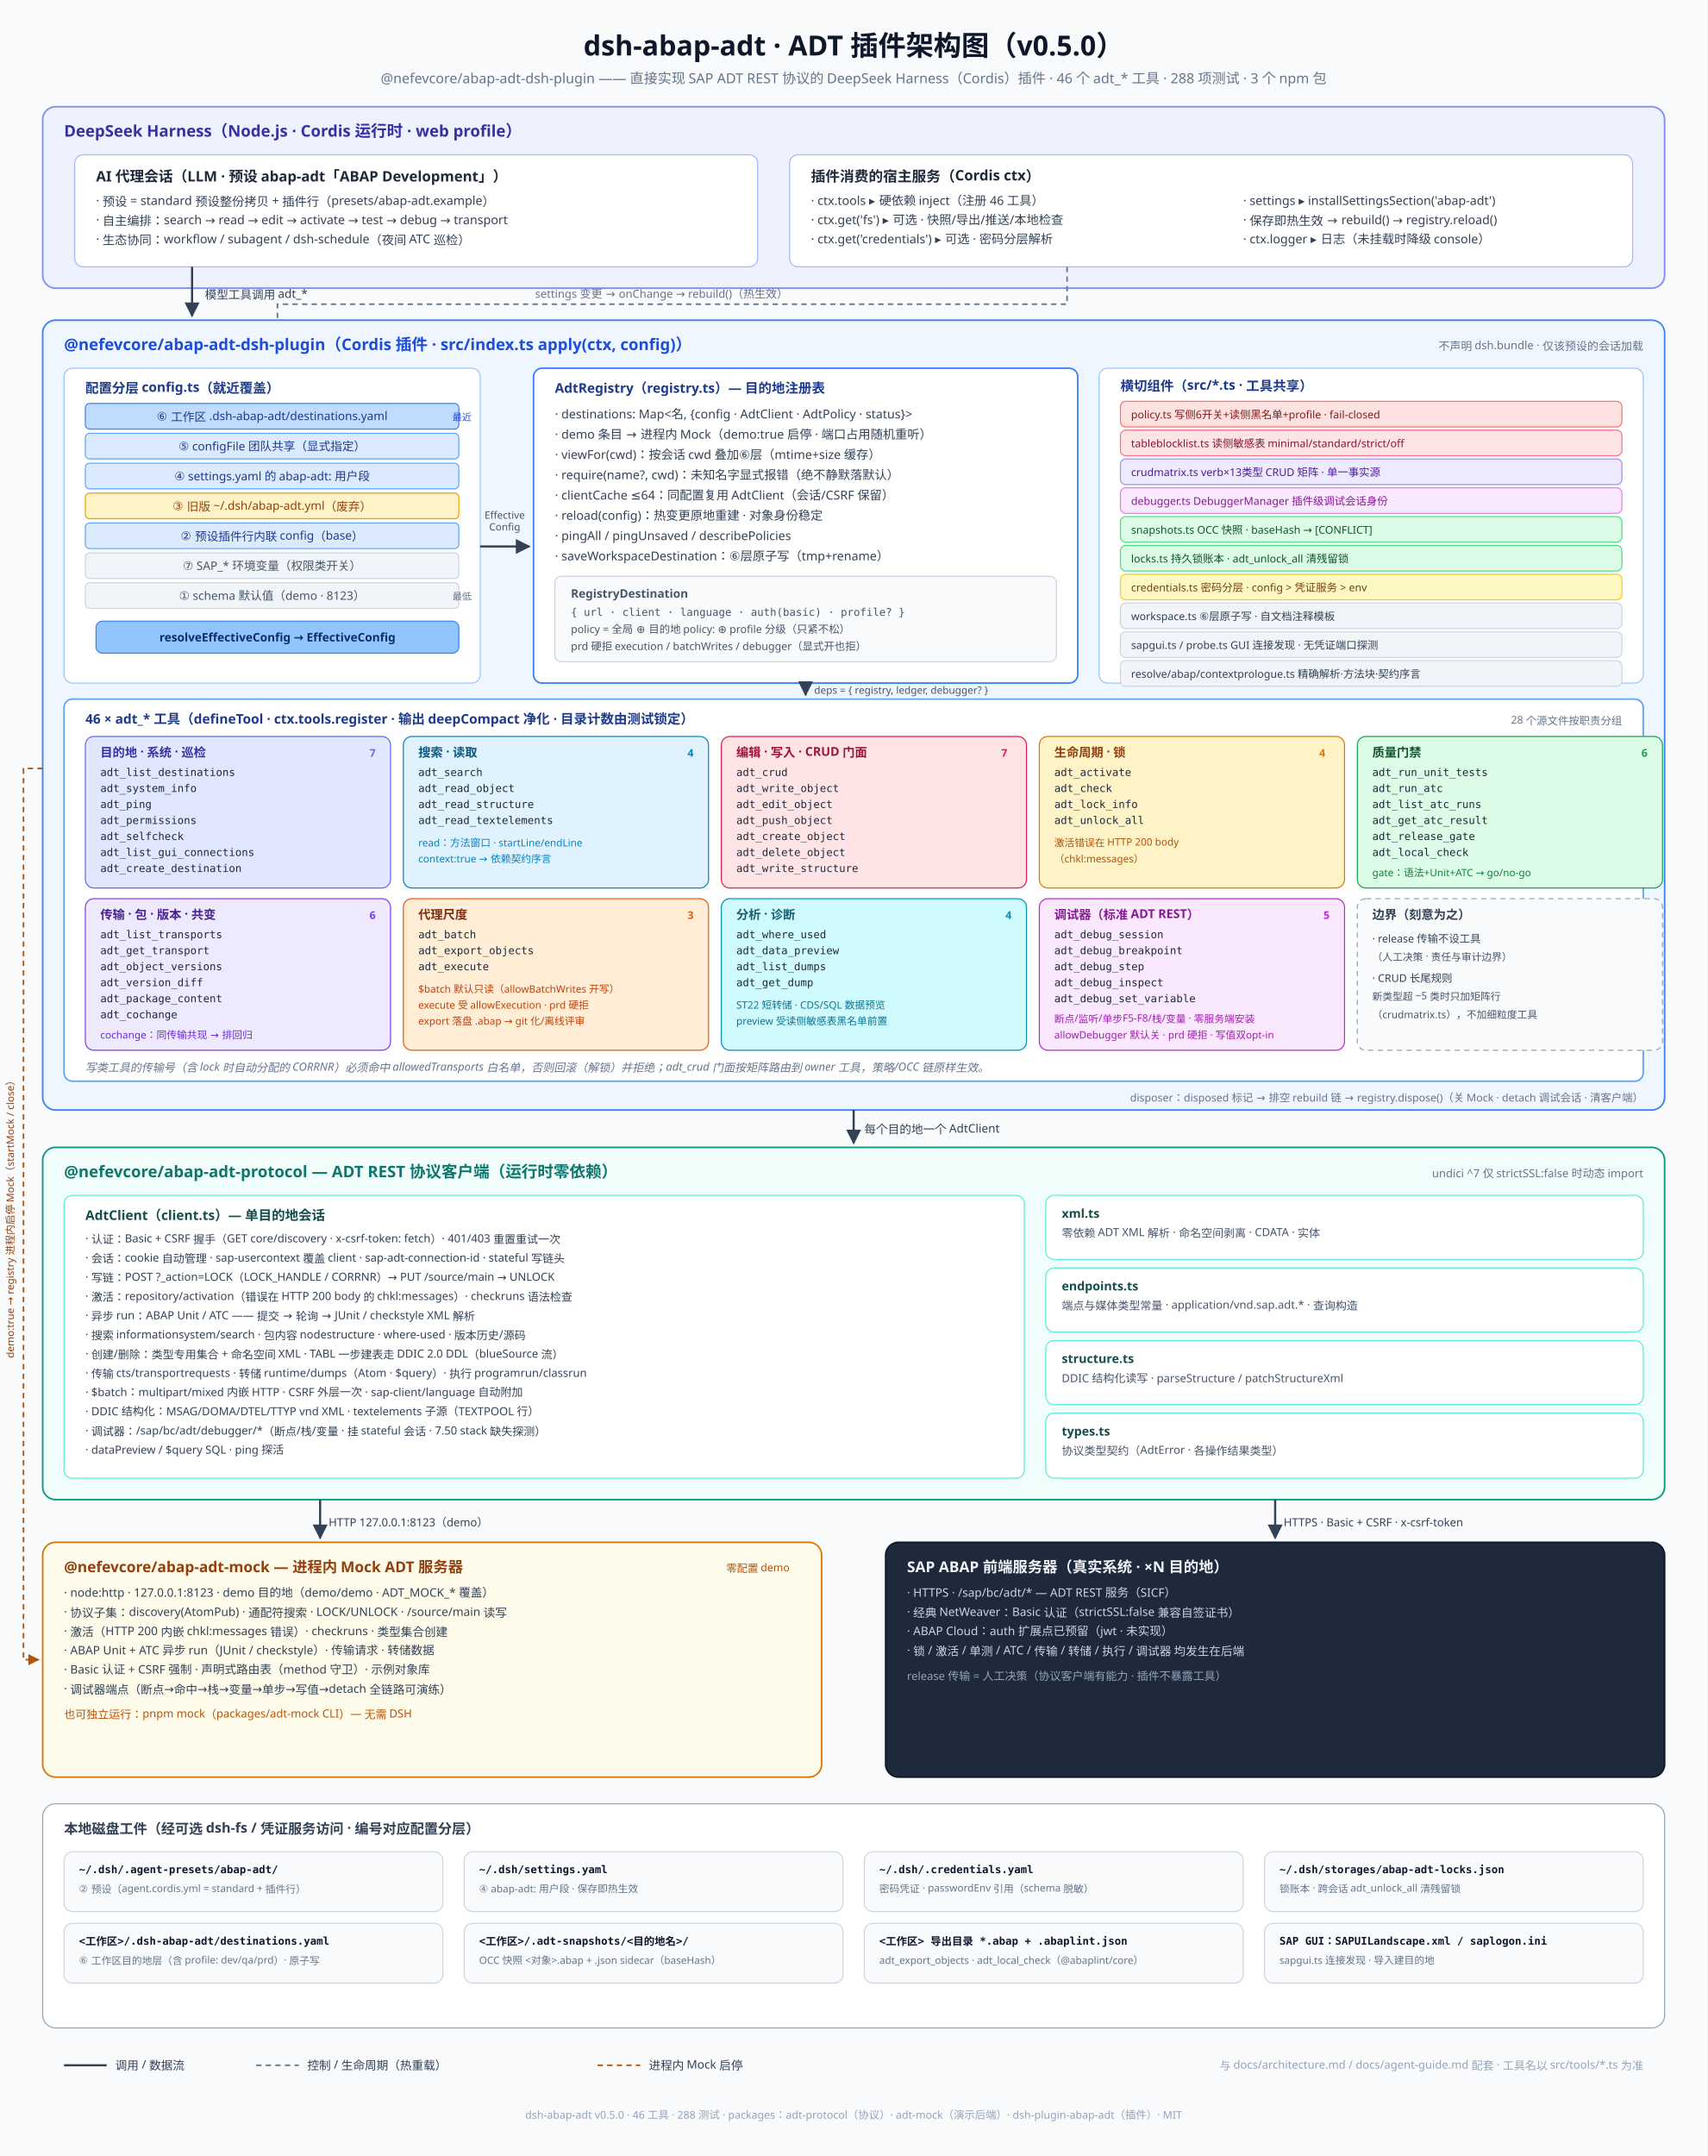
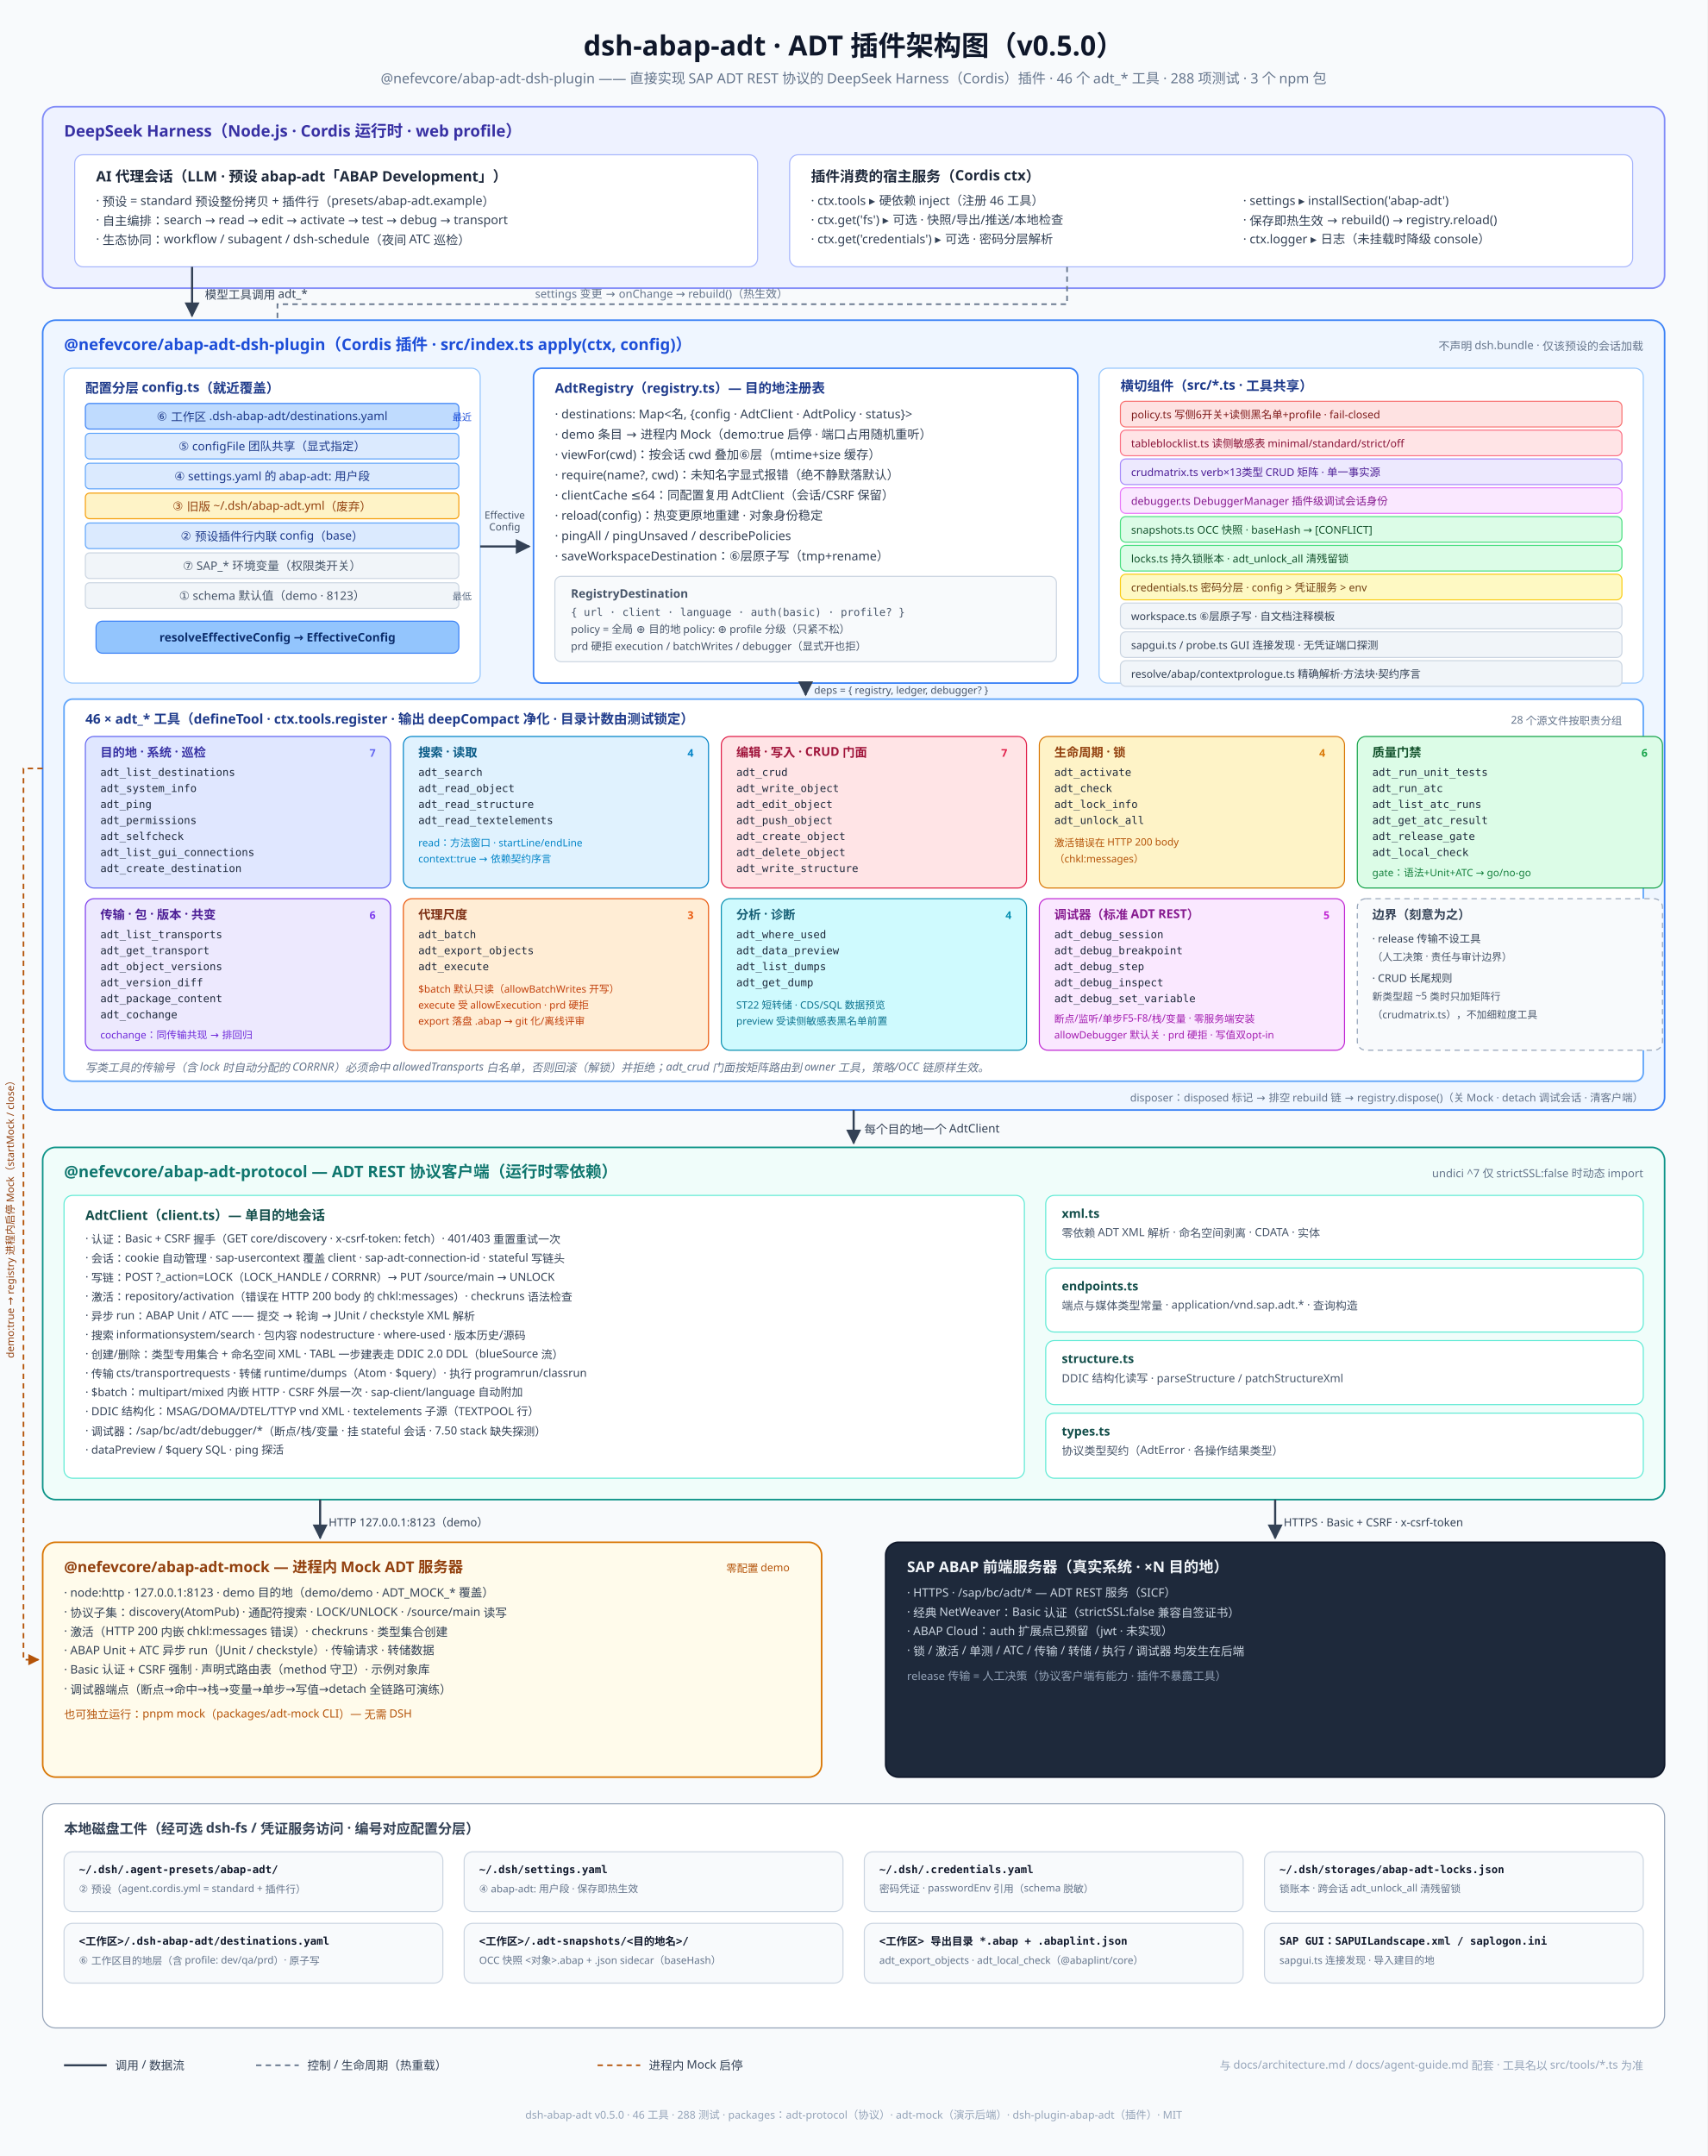
<svg xmlns="http://www.w3.org/2000/svg" viewBox="0 0 1600 2020" font-family="Segoe UI, 'Microsoft YaHei', 'PingFang SC', sans-serif">
  <defs>
    <marker id="arr" viewBox="0 0 10 10" refX="9" refY="5" markerWidth="7" markerHeight="7" orient="auto-start-reverse">
      <path d="M0 0L10 5L0 10z" fill="#334155" />
    </marker>
    <marker id="arrd" viewBox="0 0 10 10" refX="9" refY="5" markerWidth="7" markerHeight="7" orient="auto-start-reverse">
      <path d="M0 0L10 5L0 10z" fill="#64748b" />
    </marker>
    <marker id="arrm" viewBox="0 0 10 10" refX="9" refY="5" markerWidth="7" markerHeight="7" orient="auto-start-reverse">
      <path d="M0 0L10 5L0 10z" fill="#b45309" />
    </marker>
  </defs>
  <rect x="0" y="0" width="1600" height="2020" fill="#f8fafc" />
  <text x="800" y="52" text-anchor="middle" font-size="26" font-weight="bold" fill="#0f172a">dsh-abap-adt · ADT 插件架构图（v0.5.0）</text>
  <text x="800" y="78" text-anchor="middle" font-size="13" fill="#64748b">@nefevcore/abap-adt-dsh-plugin —— 直接实现 SAP ADT REST 协议的 DeepSeek Harness（Cordis）插件 · 46 个 adt_* 工具 · 288 项测试 · 3 个 npm 包</text>
  <rect x="40" y="100" width="1520" height="170" rx="12" fill="#eef2ff" stroke="#818cf8" stroke-width="1.5" />
  <text x="60" y="128" font-size="15" font-weight="bold" fill="#3730a3">DeepSeek Harness（Node.js · Cordis 运行时 · web profile）</text>
  <rect x="70" y="145" width="640" height="105" rx="8" fill="#ffffff" stroke="#a5b4fc" />
  <text x="90" y="170" font-size="13.5" font-weight="bold" fill="#1e293b">AI 代理会话（LLM · 预设 abap-adt「ABAP Development」）</text>
  <text x="90" y="192" font-size="11.5" fill="#334155">· 预设 = standard 预设整份拷贝 + 插件行（presets/abap-adt.example）</text>
  <text x="90" y="210" font-size="11.5" fill="#334155">· 自主编排：search → read → edit → activate → test → debug → transport</text>
  <text x="90" y="228" font-size="11.5" fill="#334155">· 生态协同：workflow / subagent / dsh-schedule（夜间 ATC 巡检）</text>
  <rect x="740" y="145" width="790" height="105" rx="8" fill="#ffffff" stroke="#a5b4fc" />
  <text x="760" y="170" font-size="13.5" font-weight="bold" fill="#1e293b">插件消费的宿主服务（Cordis ctx）</text>
  <text x="760" y="192" font-size="11.5" fill="#334155">· ctx.tools ▸ 硬依赖 inject（注册 46 工具）</text>
  <text x="760" y="210" font-size="11.5" fill="#334155">· ctx.get('fs') ▸ 可选 · 快照/导出/推送/本地检查</text>
  <text x="760" y="228" font-size="11.5" fill="#334155">· ctx.get('credentials') ▸ 可选 · 密码分层解析</text>
-   <text x="1165" y="192" font-size="11.5" fill="#334155">· settings ▸ installSettingsSection('abap-adt')</text>
+   <text x="1165" y="192" font-size="11.5" fill="#334155">· settings ▸ installSection('abap-adt')</text>
  <text x="1165" y="210" font-size="11.5" fill="#334155">　 · 保存即热生效 → rebuild() → registry.reload()</text>
  <text x="1165" y="228" font-size="11.5" fill="#334155">· ctx.logger ▸ 日志（未挂载时降级 console）</text>
  <path d="M 180 250 L 180 296" stroke="#334155" stroke-width="2" marker-end="url(#arr)" />
  <text x="192" y="280" font-size="11" fill="#334155">模型工具调用 adt_*</text>
  <path d="M 1000 250 L 1000 285 L 260 285 L 260 341" stroke="#64748b" stroke-width="1.5" stroke-dasharray="5 4" fill="none" marker-end="url(#arrd)" />
  <text x="620" y="279" text-anchor="middle" font-size="10.5" fill="#64748b">settings 变更 → onChange → rebuild()（热生效）</text>
  <rect x="40" y="300" width="1520" height="740" rx="12" fill="#eff6ff" stroke="#3b82f6" stroke-width="1.5" />
  <text x="60" y="328" font-size="15" font-weight="bold" fill="#1d4ed8">@nefevcore/abap-adt-dsh-plugin（Cordis 插件 · src/index.ts apply(ctx, config)）</text>
  <text x="1540" y="328" text-anchor="end" font-size="10.5" fill="#64748b">不声明 dsh.bundle · 仅该预设的会话加载</text>
  <rect x="60" y="345" width="390" height="295" rx="8" fill="#ffffff" stroke="#93c5fd" />
  <text x="80" y="368" font-size="12.5" font-weight="bold" fill="#1e3a8a">配置分层 config.ts（就近覆盖）</text>
  <rect x="80" y="378" width="350" height="24" rx="4" fill="#bfdbfe" stroke="#3b82f6" />
  <text x="255" y="394" text-anchor="middle" font-size="11" fill="#1e3a8a">⑥ 工作区 .dsh-abap-adt/destinations.yaml</text>
  <rect x="80" y="406" width="350" height="24" rx="4" fill="#dbeafe" stroke="#60a5fa" />
  <text x="255" y="422" text-anchor="middle" font-size="11" fill="#1e3a8a">⑤ configFile 团队共享（显式指定）</text>
  <rect x="80" y="434" width="350" height="24" rx="4" fill="#dbeafe" stroke="#60a5fa" />
  <text x="255" y="450" text-anchor="middle" font-size="11" fill="#1e3a8a">④ settings.yaml 的 abap-adt: 用户段</text>
  <rect x="80" y="462" width="350" height="24" rx="4" fill="#fef3c7" stroke="#f59e0b" />
  <text x="255" y="478" text-anchor="middle" font-size="11" fill="#92400e">③ 旧版 ~/.dsh/abap-adt.yml（废弃）</text>
  <rect x="80" y="490" width="350" height="24" rx="4" fill="#dbeafe" stroke="#60a5fa" />
  <text x="255" y="506" text-anchor="middle" font-size="11" fill="#1e3a8a">② 预设插件行内联 config（base）</text>
  <rect x="80" y="518" width="350" height="24" rx="4" fill="#f1f5f9" stroke="#cbd5e1" />
  <text x="255" y="534" text-anchor="middle" font-size="11" fill="#475569">⑦ SAP_* 环境变量（权限类开关）</text>
  <rect x="80" y="546" width="350" height="24" rx="4" fill="#f1f5f9" stroke="#cbd5e1" />
  <text x="255" y="562" text-anchor="middle" font-size="11" fill="#475569">① schema 默认值（demo · 8123）</text>
  <text x="424" y="394" font-size="9" fill="#1d4ed8">最近</text>
  <text x="424" y="562" font-size="9" fill="#64748b">最低</text>
  <rect x="90" y="582" width="340" height="30" rx="6" fill="#93c5fd" stroke="#3b82f6" />
  <text x="260" y="601" text-anchor="middle" font-size="11" font-weight="bold" fill="#0c2d6b">resolveEffectiveConfig → EffectiveConfig</text>
  <path d="M 450 512 L 496 512" stroke="#334155" stroke-width="2" marker-end="url(#arr)" />
  <text x="473" y="486" text-anchor="middle" font-size="9.5" fill="#475569">Effective</text>
  <text x="473" y="497" text-anchor="middle" font-size="9.5" fill="#475569">Config</text>
  <rect x="500" y="345" width="510" height="295" rx="8" fill="#ffffff" stroke="#3b82f6" stroke-width="1.5" />
  <text x="520" y="368" font-size="12.5" font-weight="bold" fill="#1e3a8a">AdtRegistry（registry.ts）— 目的地注册表</text>
  <text x="520" y="392" font-size="11.5" fill="#334155">· destinations: Map&lt;名, {config · AdtClient · AdtPolicy · status}&gt;</text>
  <text x="520" y="411" font-size="11.5" fill="#334155">· demo 条目 → 进程内 Mock（demo:true 启停 · 端口占用随机重听）</text>
  <text x="520" y="430" font-size="11.5" fill="#334155">· viewFor(cwd)：按会话 cwd 叠加⑥层（mtime+size 缓存）</text>
  <text x="520" y="449" font-size="11.5" fill="#334155">· require(name?, cwd)：未知名字显式报错（绝不静默落默认）</text>
  <text x="520" y="468" font-size="11.5" fill="#334155">· clientCache ≤64：同配置复用 AdtClient（会话/CSRF 保留）</text>
  <text x="520" y="487" font-size="11.5" fill="#334155">· reload(config)：热变更原地重建 · 对象身份稳定</text>
  <text x="520" y="506" font-size="11.5" fill="#334155">· pingAll / pingUnsaved / describePolicies</text>
  <text x="520" y="525" font-size="11.5" fill="#334155">· saveWorkspaceDestination：⑥层原子写（tmp+rename）</text>
  <rect x="520" y="540" width="470" height="80" rx="6" fill="#f8fafc" stroke="#cbd5e1" />
  <text x="535" y="560" font-size="11" font-weight="bold" fill="#475569">RegistryDestination</text>
  <text x="535" y="577" font-size="10" fill="#475569" font-family="Consolas, monospace">{ url · client · language · auth(basic) · profile? }</text>
  <text x="535" y="593" font-size="10" fill="#475569">policy = 全局 ⊕ 目的地 policy: ⊕ profile 分级（只紧不松）</text>
  <text x="535" y="609" font-size="10" fill="#475569">prd 硬拒 execution / batchWrites / debugger（显式开也拒）</text>
  <rect x="1030" y="345" width="510" height="295" rx="8" fill="#ffffff" stroke="#93c5fd" />
  <text x="1050" y="366" font-size="12.5" font-weight="bold" fill="#1e3a8a">横切组件（src/*.ts · 工具共享）</text>
  <rect x="1050" y="376" width="470" height="24" rx="5" fill="#fee2e2" stroke="#f87171" />
  <text x="1060" y="392" font-size="10" fill="#7f1d1d">policy.ts 写侧6开关+读侧黑名单+profile · fail-closed</text>
  <rect x="1050" y="403" width="470" height="24" rx="5" fill="#ffe4e6" stroke="#fb7185" />
  <text x="1060" y="419" font-size="10" fill="#881337">tableblocklist.ts 读侧敏感表 minimal/standard/strict/off</text>
  <rect x="1050" y="430" width="470" height="24" rx="5" fill="#ede9fe" stroke="#a78bfa" />
  <text x="1060" y="446" font-size="10" fill="#4c1d95">crudmatrix.ts verb×13类型 CRUD 矩阵 · 单一事实源</text>
  <rect x="1050" y="457" width="470" height="24" rx="5" fill="#fae8ff" stroke="#e879f9" />
  <text x="1060" y="473" font-size="10" fill="#86198f">debugger.ts DebuggerManager 插件级调试会话身份</text>
  <rect x="1050" y="484" width="470" height="24" rx="5" fill="#dcfce7" stroke="#4ade80" />
  <text x="1060" y="500" font-size="10" fill="#14532d">snapshots.ts OCC 快照 · baseHash → [CONFLICT]</text>
  <rect x="1050" y="511" width="470" height="24" rx="5" fill="#dcfce7" stroke="#4ade80" />
  <text x="1060" y="527" font-size="10" fill="#14532d">locks.ts 持久锁账本 · adt_unlock_all 清残留锁</text>
  <rect x="1050" y="538" width="470" height="24" rx="5" fill="#fef9c3" stroke="#facc15" />
  <text x="1060" y="554" font-size="10" fill="#713f12">credentials.ts 密码分层 · config &gt; 凭证服务 &gt; env</text>
  <rect x="1050" y="565" width="470" height="24" rx="5" fill="#f1f5f9" stroke="#cbd5e1" />
  <text x="1060" y="581" font-size="10" fill="#334155">workspace.ts ⑥层原子写 · 自文档注释模板</text>
  <rect x="1050" y="592" width="470" height="24" rx="5" fill="#f1f5f9" stroke="#cbd5e1" />
  <text x="1060" y="608" font-size="10" fill="#334155">sapgui.ts / probe.ts GUI 连接发现 · 无凭证端口探测</text>
  <rect x="1050" y="619" width="470" height="24" rx="5" fill="#f1f5f9" stroke="#cbd5e1" />
  <text x="1060" y="635" font-size="10" fill="#334155">resolve/abap/contextprologue.ts 精确解析·方法块·契约序言</text>
  <path d="M 755 640 L 755 651" stroke="#334155" stroke-width="2" marker-end="url(#arr)" />
  <text x="763" y="650" font-size="9.5" fill="#475569">deps = { registry, ledger, debugger? }</text>
  <rect x="60" y="655" width="1480" height="358" rx="8" fill="#ffffff" stroke="#60a5fa" stroke-width="1.5" />
  <text x="80" y="678" font-size="12.5" font-weight="bold" fill="#1e3a8a">46 × adt_* 工具（defineTool · ctx.tools.register · 输出 deepCompact 净化 · 目录计数由测试锁定）</text>
  <text x="1520" y="678" text-anchor="end" font-size="10" fill="#64748b">28 个源文件按职责分组</text>
  <rect x="80" y="690" width="286" height="142" rx="8" fill="#e0e7ff" stroke="#6366f1" />
  <text x="94" y="709" font-size="11.5" font-weight="bold" fill="#3730a3">目的地 · 系统 · 巡检</text>
  <text x="352" y="709" text-anchor="end" font-size="10" font-weight="bold" fill="#6366f1">7</text>
  <text x="94" y="727" font-size="10" fill="#1e293b" font-family="Consolas, monospace">adt_list_destinations</text>
  <text x="94" y="742" font-size="10" fill="#1e293b" font-family="Consolas, monospace">adt_system_info</text>
  <text x="94" y="757" font-size="10" fill="#1e293b" font-family="Consolas, monospace">adt_ping</text>
  <text x="94" y="772" font-size="10" fill="#1e293b" font-family="Consolas, monospace">adt_permissions</text>
  <text x="94" y="787" font-size="10" fill="#1e293b" font-family="Consolas, monospace">adt_selfcheck</text>
  <text x="94" y="802" font-size="10" fill="#1e293b" font-family="Consolas, monospace">adt_list_gui_connections</text>
  <text x="94" y="817" font-size="10" fill="#1e293b" font-family="Consolas, monospace">adt_create_destination</text>
  <rect x="378" y="690" width="286" height="142" rx="8" fill="#e0f2fe" stroke="#0284c7" />
  <text x="392" y="709" font-size="11.5" font-weight="bold" fill="#075985">搜索 · 读取</text>
  <text x="650" y="709" text-anchor="end" font-size="10" font-weight="bold" fill="#0284c7">4</text>
  <text x="392" y="727" font-size="10" fill="#1e293b" font-family="Consolas, monospace">adt_search</text>
  <text x="392" y="742" font-size="10" fill="#1e293b" font-family="Consolas, monospace">adt_read_object</text>
  <text x="392" y="757" font-size="10" fill="#1e293b" font-family="Consolas, monospace">adt_read_structure</text>
  <text x="392" y="772" font-size="10" fill="#1e293b" font-family="Consolas, monospace">adt_read_textelements</text>
  <text x="392" y="793" font-size="9.5" fill="#0284c7">read：方法窗口 · startLine/endLine</text>
  <text x="392" y="808" font-size="9.5" fill="#0284c7">context:true → 依赖契约序言</text>
  <rect x="676" y="690" width="286" height="142" rx="8" fill="#ffe4e6" stroke="#e11d48" />
  <text x="690" y="709" font-size="11.5" font-weight="bold" fill="#9f1239">编辑 · 写入 · CRUD 门面</text>
  <text x="944" y="709" text-anchor="end" font-size="10" font-weight="bold" fill="#e11d48">7</text>
  <text x="690" y="727" font-size="10" fill="#1e293b" font-family="Consolas, monospace">adt_crud</text>
  <text x="690" y="742" font-size="10" fill="#1e293b" font-family="Consolas, monospace">adt_write_object</text>
  <text x="690" y="757" font-size="10" fill="#1e293b" font-family="Consolas, monospace">adt_edit_object</text>
  <text x="690" y="772" font-size="10" fill="#1e293b" font-family="Consolas, monospace">adt_push_object</text>
  <text x="690" y="787" font-size="10" fill="#1e293b" font-family="Consolas, monospace">adt_create_object</text>
  <text x="690" y="802" font-size="10" fill="#1e293b" font-family="Consolas, monospace">adt_delete_object</text>
  <text x="690" y="817" font-size="10" fill="#1e293b" font-family="Consolas, monospace">adt_write_structure</text>
  <rect x="974" y="690" width="286" height="142" rx="8" fill="#fef3c7" stroke="#d97706" />
  <text x="988" y="709" font-size="11.5" font-weight="bold" fill="#92400e">生命周期 · 锁</text>
  <text x="1242" y="709" text-anchor="end" font-size="10" font-weight="bold" fill="#d97706">4</text>
  <text x="988" y="727" font-size="10" fill="#1e293b" font-family="Consolas, monospace">adt_activate</text>
  <text x="988" y="742" font-size="10" fill="#1e293b" font-family="Consolas, monospace">adt_check</text>
  <text x="988" y="757" font-size="10" fill="#1e293b" font-family="Consolas, monospace">adt_lock_info</text>
  <text x="988" y="772" font-size="10" fill="#1e293b" font-family="Consolas, monospace">adt_unlock_all</text>
  <text x="988" y="793" font-size="9.5" fill="#b45309">激活错误在 HTTP 200 body</text>
  <text x="988" y="808" font-size="9.5" fill="#b45309">（chkl:messages）</text>
  <rect x="1272" y="690" width="286" height="142" rx="8" fill="#dcfce7" stroke="#16a34a" />
  <text x="1286" y="709" font-size="11.5" font-weight="bold" fill="#14532d">质量门禁</text>
  <text x="1544" y="709" text-anchor="end" font-size="10" font-weight="bold" fill="#16a34a">6</text>
  <text x="1286" y="727" font-size="10" fill="#1e293b" font-family="Consolas, monospace">adt_run_unit_tests</text>
  <text x="1286" y="742" font-size="10" fill="#1e293b" font-family="Consolas, monospace">adt_run_atc</text>
  <text x="1286" y="757" font-size="10" fill="#1e293b" font-family="Consolas, monospace">adt_list_atc_runs</text>
  <text x="1286" y="772" font-size="10" fill="#1e293b" font-family="Consolas, monospace">adt_get_atc_result</text>
  <text x="1286" y="787" font-size="10" fill="#1e293b" font-family="Consolas, monospace">adt_release_gate</text>
  <text x="1286" y="802" font-size="10" fill="#1e293b" font-family="Consolas, monospace">adt_local_check</text>
  <text x="1286" y="821" font-size="9.5" fill="#15803d">gate：语法+Unit+ATC → go/no-go</text>
  <rect x="80" y="842" width="286" height="142" rx="8" fill="#ede9fe" stroke="#7c3aed" />
  <text x="94" y="861" font-size="11.5" font-weight="bold" fill="#4c1d95">传输 · 包 · 版本 · 共变</text>
  <text x="352" y="861" text-anchor="end" font-size="10" font-weight="bold" fill="#7c3aed">6</text>
  <text x="94" y="879" font-size="10" fill="#1e293b" font-family="Consolas, monospace">adt_list_transports</text>
  <text x="94" y="894" font-size="10" fill="#1e293b" font-family="Consolas, monospace">adt_get_transport</text>
  <text x="94" y="909" font-size="10" fill="#1e293b" font-family="Consolas, monospace">adt_object_versions</text>
  <text x="94" y="924" font-size="10" fill="#1e293b" font-family="Consolas, monospace">adt_version_diff</text>
  <text x="94" y="939" font-size="10" fill="#1e293b" font-family="Consolas, monospace">adt_package_content</text>
  <text x="94" y="954" font-size="10" fill="#1e293b" font-family="Consolas, monospace">adt_cochange</text>
  <text x="94" y="973" font-size="9.5" fill="#6d28d9">cochange：同传输共现 → 排回归</text>
  <rect x="378" y="842" width="286" height="142" rx="8" fill="#ffedd5" stroke="#ea580c" />
  <text x="392" y="861" font-size="11.5" font-weight="bold" fill="#7c2d12">代理尺度</text>
  <text x="650" y="861" text-anchor="end" font-size="10" font-weight="bold" fill="#ea580c">3</text>
  <text x="392" y="879" font-size="10" fill="#1e293b" font-family="Consolas, monospace">adt_batch</text>
  <text x="392" y="894" font-size="10" fill="#1e293b" font-family="Consolas, monospace">adt_export_objects</text>
  <text x="392" y="909" font-size="10" fill="#1e293b" font-family="Consolas, monospace">adt_execute</text>
  <text x="392" y="930" font-size="9.5" fill="#c2410c">$batch 默认只读（allowBatchWrites 开写）</text>
  <text x="392" y="945" font-size="9.5" fill="#c2410c">execute 受 allowExecution · prd 硬拒</text>
  <text x="392" y="960" font-size="9.5" fill="#c2410c">export 落盘 .abap → git 化/离线评审</text>
  <rect x="676" y="842" width="286" height="142" rx="8" fill="#cffafe" stroke="#0891b2" />
  <text x="690" y="861" font-size="11.5" font-weight="bold" fill="#155e75">分析 · 诊断</text>
  <text x="948" y="861" text-anchor="end" font-size="10" font-weight="bold" fill="#0891b2">4</text>
  <text x="690" y="879" font-size="10" fill="#1e293b" font-family="Consolas, monospace">adt_where_used</text>
  <text x="690" y="894" font-size="10" fill="#1e293b" font-family="Consolas, monospace">adt_data_preview</text>
  <text x="690" y="909" font-size="10" fill="#1e293b" font-family="Consolas, monospace">adt_list_dumps</text>
  <text x="690" y="924" font-size="10" fill="#1e293b" font-family="Consolas, monospace">adt_get_dump</text>
  <text x="690" y="945" font-size="9.5" fill="#0e7490">ST22 短转储 · CDS/SQL 数据预览</text>
  <text x="690" y="960" font-size="9.5" fill="#0e7490">preview 受读侧敏感表黑名单前置</text>
  <rect x="974" y="842" width="286" height="142" rx="8" fill="#fae8ff" stroke="#c026d3" />
  <text x="988" y="861" font-size="11.5" font-weight="bold" fill="#86198f">调试器（标准 ADT REST）</text>
  <text x="1246" y="861" text-anchor="end" font-size="10" font-weight="bold" fill="#c026d3">5</text>
  <text x="988" y="879" font-size="10" fill="#1e293b" font-family="Consolas, monospace">adt_debug_session</text>
  <text x="988" y="894" font-size="10" fill="#1e293b" font-family="Consolas, monospace">adt_debug_breakpoint</text>
  <text x="988" y="909" font-size="10" fill="#1e293b" font-family="Consolas, monospace">adt_debug_step</text>
  <text x="988" y="924" font-size="10" fill="#1e293b" font-family="Consolas, monospace">adt_debug_inspect</text>
  <text x="988" y="939" font-size="10" fill="#1e293b" font-family="Consolas, monospace">adt_debug_set_variable</text>
  <text x="988" y="958" font-size="9.5" fill="#a21caf">断点/监听/单步F5-F8/栈/变量 · 零服务端安装</text>
  <text x="988" y="973" font-size="9.5" fill="#a21caf">allowDebugger 默认关 · prd 硬拒 · 写值双opt-in</text>
  <rect x="1272" y="842" width="286" height="142" rx="8" fill="#f8fafc" stroke="#94a3b8" stroke-dasharray="5 4" />
  <text x="1286" y="861" font-size="11.5" font-weight="bold" fill="#334155">边界（刻意为之）</text>
  <text x="1286" y="883" font-size="10" fill="#334155">· release 传输不设工具</text>
  <text x="1286" y="900" font-size="9.5" fill="#475569">　（人工决策 · 责任与审计边界）</text>
  <text x="1286" y="920" font-size="10" fill="#334155">· CRUD 长尾规则</text>
  <text x="1286" y="937" font-size="9.5" fill="#475569">　新类型超 ~5 类时只加矩阵行</text>
  <text x="1286" y="954" font-size="9.5" fill="#475569">　（crudmatrix.ts），不加细粒度工具</text>
  <text x="80" y="1004" font-size="10.5" font-style="italic" fill="#64748b">写类工具的传输号（含 lock 时自动分配的 CORRNR）必须命中 allowedTransports 白名单，否则回滚（解锁）并拒绝；adt_crud 门面按矩阵路由到 owner 工具，策略/OCC 链原样生效。</text>
  <text x="1540" y="1032" text-anchor="end" font-size="10" fill="#64748b">disposer：disposed 标记 → 排空 rebuild 链 → registry.dispose()（关 Mock · detach 调试会话 · 清客户端）</text>
  <path d="M 800 1040 L 800 1071" stroke="#334155" stroke-width="2" marker-end="url(#arr)" />
  <text x="810" y="1062" font-size="11" fill="#334155">每个目的地一个 AdtClient</text>
  <rect x="40" y="1075" width="1520" height="330" rx="12" fill="#f0fdfa" stroke="#0d9488" stroke-width="1.5" />
  <text x="60" y="1103" font-size="15" font-weight="bold" fill="#0f766e">@nefevcore/abap-adt-protocol — ADT REST 协议客户端（运行时零依赖）</text>
  <text x="1540" y="1103" text-anchor="end" font-size="10.5" fill="#64748b">undici ^7 仅 strictSSL:false 时动态 import</text>
  <rect x="60" y="1120" width="900" height="265" rx="8" fill="#ffffff" stroke="#5eead4" />
  <text x="80" y="1143" font-size="12.5" font-weight="bold" fill="#134e4a">AdtClient（client.ts）— 单目的地会话</text>
  <text x="80" y="1164" font-size="10.5" fill="#334155">· 认证：Basic + CSRF 握手（GET core/discovery · x-csrf-token: fetch）· 401/403 重置重试一次</text>
  <text x="80" y="1182" font-size="10.5" fill="#334155">· 会话：cookie 自动管理 · sap-usercontext 覆盖 client · sap-adt-connection-id · stateful 写链头</text>
  <text x="80" y="1200" font-size="10.5" fill="#334155">· 写链：POST ?_action=LOCK（LOCK_HANDLE / CORRNR）→ PUT /source/main → UNLOCK</text>
  <text x="80" y="1218" font-size="10.5" fill="#334155">· 激活：repository/activation（错误在 HTTP 200 body 的 chkl:messages）· checkruns 语法检查</text>
  <text x="80" y="1236" font-size="10.5" fill="#334155">· 异步 run：ABAP Unit / ATC —— 提交 → 轮询 → JUnit / checkstyle XML 解析</text>
  <text x="80" y="1254" font-size="10.5" fill="#334155">· 搜索 informationsystem/search · 包内容 nodestructure · where-used · 版本历史/源码</text>
  <text x="80" y="1272" font-size="10.5" fill="#334155">· 创建/删除：类型专用集合 + 命名空间 XML · TABL 一步建表走 DDIC 2.0 DDL（blueSource 流）</text>
  <text x="80" y="1290" font-size="10.5" fill="#334155">· 传输 cts/transportrequests · 转储 runtime/dumps（Atom · $query）· 执行 programrun/classrun</text>
  <text x="80" y="1308" font-size="10.5" fill="#334155">· $batch：multipart/mixed 内嵌 HTTP · CSRF 外层一次 · sap-client/language 自动附加</text>
  <text x="80" y="1326" font-size="10.5" fill="#334155">· DDIC 结构化：MSAG/DOMA/DTEL/TTYP vnd XML · textelements 子源（TEXTPOOL 行）</text>
  <text x="80" y="1344" font-size="10.5" fill="#334155">· 调试器：/sap/bc/adt/debugger/*（断点/栈/变量 · 挂 stateful 会话 · 7.50 stack 缺失探测）</text>
  <text x="80" y="1362" font-size="10.5" fill="#334155">· dataPreview / $query SQL · ping 探活</text>
  <rect x="980" y="1120" width="560" height="60" rx="8" fill="#ffffff" stroke="#5eead4" />
  <text x="995" y="1141" font-size="11.5" font-weight="bold" fill="#134e4a">xml.ts</text>
  <text x="995" y="1159" font-size="10.5" fill="#475569">零依赖 ADT XML 解析 · 命名空间剥离 · CDATA · 实体</text>
  <rect x="980" y="1188" width="560" height="60" rx="8" fill="#ffffff" stroke="#5eead4" />
  <text x="995" y="1209" font-size="11.5" font-weight="bold" fill="#134e4a">endpoints.ts</text>
  <text x="995" y="1227" font-size="10.5" fill="#475569">端点与媒体类型常量 · application/vnd.sap.adt.* · 查询构造</text>
  <rect x="980" y="1256" width="560" height="60" rx="8" fill="#ffffff" stroke="#5eead4" />
  <text x="995" y="1277" font-size="11.5" font-weight="bold" fill="#134e4a">structure.ts</text>
  <text x="995" y="1295" font-size="10.5" fill="#475569">DDIC 结构化读写 · parseStructure / patchStructureXml</text>
  <rect x="980" y="1324" width="560" height="61" rx="8" fill="#ffffff" stroke="#5eead4" />
  <text x="995" y="1345" font-size="11.5" font-weight="bold" fill="#134e4a">types.ts</text>
  <text x="995" y="1363" font-size="10.5" fill="#475569">协议类型契约（AdtError · 各操作结果类型）</text>
  <path d="M 300 1405 L 300 1441" stroke="#334155" stroke-width="2" marker-end="url(#arr)" />
  <text x="308" y="1430" font-size="10.5" fill="#334155">HTTP 127.0.0.1:8123（demo）</text>
  <path d="M 1195 1405 L 1195 1441" stroke="#334155" stroke-width="2" marker-end="url(#arr)" />
  <text x="1203" y="1430" font-size="10.5" fill="#334155">HTTPS · Basic + CSRF · x-csrf-token</text>
  <rect x="40" y="1445" width="730" height="220" rx="12" fill="#fffbeb" stroke="#d97706" stroke-width="1.5" />
  <text x="60" y="1473" font-size="14" font-weight="bold" fill="#92400e">@nefevcore/abap-adt-mock — 进程内 Mock ADT 服务器</text>
  <text x="740" y="1473" text-anchor="end" font-size="10" fill="#b45309">零配置 demo</text>
  <text x="60" y="1496" font-size="11" fill="#334155">· node:http · 127.0.0.1:8123 · demo 目的地（demo/demo · ADT_MOCK_* 覆盖）</text>
  <text x="60" y="1514" font-size="11" fill="#334155">· 协议子集：discovery(AtomPub) · 通配符搜索 · LOCK/UNLOCK · /source/main 读写</text>
  <text x="60" y="1532" font-size="11" fill="#334155">· 激活（HTTP 200 内嵌 chkl:messages 错误）· checkruns · 类型集合创建</text>
  <text x="60" y="1550" font-size="11" fill="#334155">· ABAP Unit + ATC 异步 run（JUnit / checkstyle）· 传输请求 · 转储数据</text>
  <text x="60" y="1568" font-size="11" fill="#334155">· Basic 认证 + CSRF 强制 · 声明式路由表（method 守卫）· 示例对象库</text>
  <text x="60" y="1586" font-size="11" fill="#334155">· 调试器端点（断点→命中→栈→变量→单步→写值→detach 全链路可演练）</text>
  <text x="60" y="1610" font-size="10.5" fill="#b45309">也可独立运行：pnpm mock（packages/adt-mock CLI）— 无需 DSH</text>
  <rect x="830" y="1445" width="730" height="220" rx="12" fill="#1e293b" stroke="#0f172a" stroke-width="1.5" />
  <text x="850" y="1473" font-size="14" font-weight="bold" fill="#f1f5f9">SAP ABAP 前端服务器（真实系统 · ×N 目的地）</text>
  <text x="850" y="1496" font-size="11" fill="#cbd5e1">· HTTPS · /sap/bc/adt/* — ADT REST 服务（SICF）</text>
  <text x="850" y="1514" font-size="11" fill="#cbd5e1">· 经典 NetWeaver：Basic 认证（strictSSL:false 兼容自签证书）</text>
  <text x="850" y="1532" font-size="11" fill="#cbd5e1">· ABAP Cloud：auth 扩展点已预留（jwt · 未实现）</text>
  <text x="850" y="1550" font-size="11" fill="#cbd5e1">· 锁 / 激活 / 单测 / ATC / 传输 / 转储 / 执行 / 调试器 均发生在后端</text>
  <text x="850" y="1574" font-size="10.5" fill="#94a3b8">release 传输 = 人工决策（协议客户端有能力 · 插件不暴露工具）</text>
  <path d="M 40 720 L 22 720 L 22 1555 L 36 1555" stroke="#b45309" stroke-width="1.5" stroke-dasharray="5 4" fill="none" marker-end="url(#arrm)" />
  <text x="13" y="1140" transform="rotate(-90 13 1140)" text-anchor="middle" font-size="9.5" fill="#92400e">demo:true → registry 进程内启停 Mock（startMock / close）</text>
  <rect x="40" y="1690" width="1520" height="210" rx="12" fill="#ffffff" stroke="#94a3b8" />
  <text x="60" y="1718" font-size="13" font-weight="bold" fill="#334155">本地磁盘工件（经可选 dsh-fs / 凭证服务访问 · 编号对应配置分层）</text>
  <rect x="60" y="1735" width="355" height="56" rx="8" fill="#f8fafc" stroke="#cbd5e1" />
  <text x="74" y="1755" font-size="10" font-weight="bold" fill="#0f172a" font-family="Consolas, monospace">~/.dsh/.agent-presets/abap-adt/</text>
  <text x="74" y="1773" font-size="9.5" fill="#64748b">② 预设（agent.cordis.yml = standard + 插件行）</text>
  <rect x="435" y="1735" width="355" height="56" rx="8" fill="#f8fafc" stroke="#cbd5e1" />
  <text x="449" y="1755" font-size="10" font-weight="bold" fill="#0f172a" font-family="Consolas, monospace">~/.dsh/settings.yaml</text>
  <text x="449" y="1773" font-size="9.5" fill="#64748b">④ abap-adt: 用户段 · 保存即热生效</text>
  <rect x="810" y="1735" width="355" height="56" rx="8" fill="#f8fafc" stroke="#cbd5e1" />
  <text x="824" y="1755" font-size="10" font-weight="bold" fill="#0f172a" font-family="Consolas, monospace">~/.dsh/.credentials.yaml</text>
  <text x="824" y="1773" font-size="9.5" fill="#64748b">密码凭证 · passwordEnv 引用（schema 脱敏）</text>
  <rect x="1185" y="1735" width="355" height="56" rx="8" fill="#f8fafc" stroke="#cbd5e1" />
  <text x="1199" y="1755" font-size="10" font-weight="bold" fill="#0f172a" font-family="Consolas, monospace">~/.dsh/storages/abap-adt-locks.json</text>
  <text x="1199" y="1773" font-size="9.5" fill="#64748b">锁账本 · 跨会话 adt_unlock_all 清残留锁</text>
  <rect x="60" y="1802" width="355" height="56" rx="8" fill="#f8fafc" stroke="#cbd5e1" />
  <text x="74" y="1822" font-size="10" font-weight="bold" fill="#0f172a" font-family="Consolas, monospace">&lt;工作区&gt;/.dsh-abap-adt/destinations.yaml</text>
  <text x="74" y="1840" font-size="9.5" fill="#64748b">⑥ 工作区目的地层（含 profile: dev/qa/prd）· 原子写</text>
  <rect x="435" y="1802" width="355" height="56" rx="8" fill="#f8fafc" stroke="#cbd5e1" />
  <text x="449" y="1822" font-size="10" font-weight="bold" fill="#0f172a" font-family="Consolas, monospace">&lt;工作区&gt;/.adt-snapshots/&lt;目的地名&gt;/</text>
  <text x="449" y="1840" font-size="9.5" fill="#64748b">OCC 快照 &lt;对象&gt;.abap + .json sidecar（baseHash）</text>
  <rect x="810" y="1802" width="355" height="56" rx="8" fill="#f8fafc" stroke="#cbd5e1" />
  <text x="824" y="1822" font-size="10" font-weight="bold" fill="#0f172a" font-family="Consolas, monospace">&lt;工作区&gt; 导出目录 *.abap + .abaplint.json</text>
  <text x="824" y="1840" font-size="9.5" fill="#64748b">adt_export_objects · adt_local_check（@abaplint/core）</text>
  <rect x="1185" y="1802" width="355" height="56" rx="8" fill="#f8fafc" stroke="#cbd5e1" />
  <text x="1199" y="1822" font-size="10" font-weight="bold" fill="#0f172a" font-family="Consolas, monospace">SAP GUI：SAPUILandscape.xml / saplogon.ini</text>
  <text x="1199" y="1840" font-size="9.5" fill="#64748b">sapgui.ts 连接发现 · 导入建目的地</text>
  <line x1="60" y1="1935" x2="100" y2="1935" stroke="#334155" stroke-width="2" />
  <text x="108" y="1939" font-size="11" fill="#334155">调用 / 数据流</text>
  <line x1="240" y1="1935" x2="280" y2="1935" stroke="#64748b" stroke-width="1.5" stroke-dasharray="5 4" />
  <text x="288" y="1939" font-size="11" fill="#334155">控制 / 生命周期（热重载）</text>
  <line x1="560" y1="1935" x2="600" y2="1935" stroke="#b45309" stroke-width="1.5" stroke-dasharray="5 4" />
  <text x="608" y="1939" font-size="11" fill="#334155">进程内 Mock 启停</text>
  <text x="1540" y="1939" text-anchor="end" font-size="10.5" fill="#94a3b8">与 docs/architecture.md / docs/agent-guide.md 配套 · 工具名以 src/tools/*.ts 为准</text>
  <text x="800" y="1985" text-anchor="middle" font-size="10" fill="#94a3b8">dsh-abap-adt v0.5.0 · 46 工具 · 288 测试 · packages：adt-protocol（协议）· adt-mock（演示后端）· dsh-plugin-abap-adt（插件）· MIT</text>
</svg>
